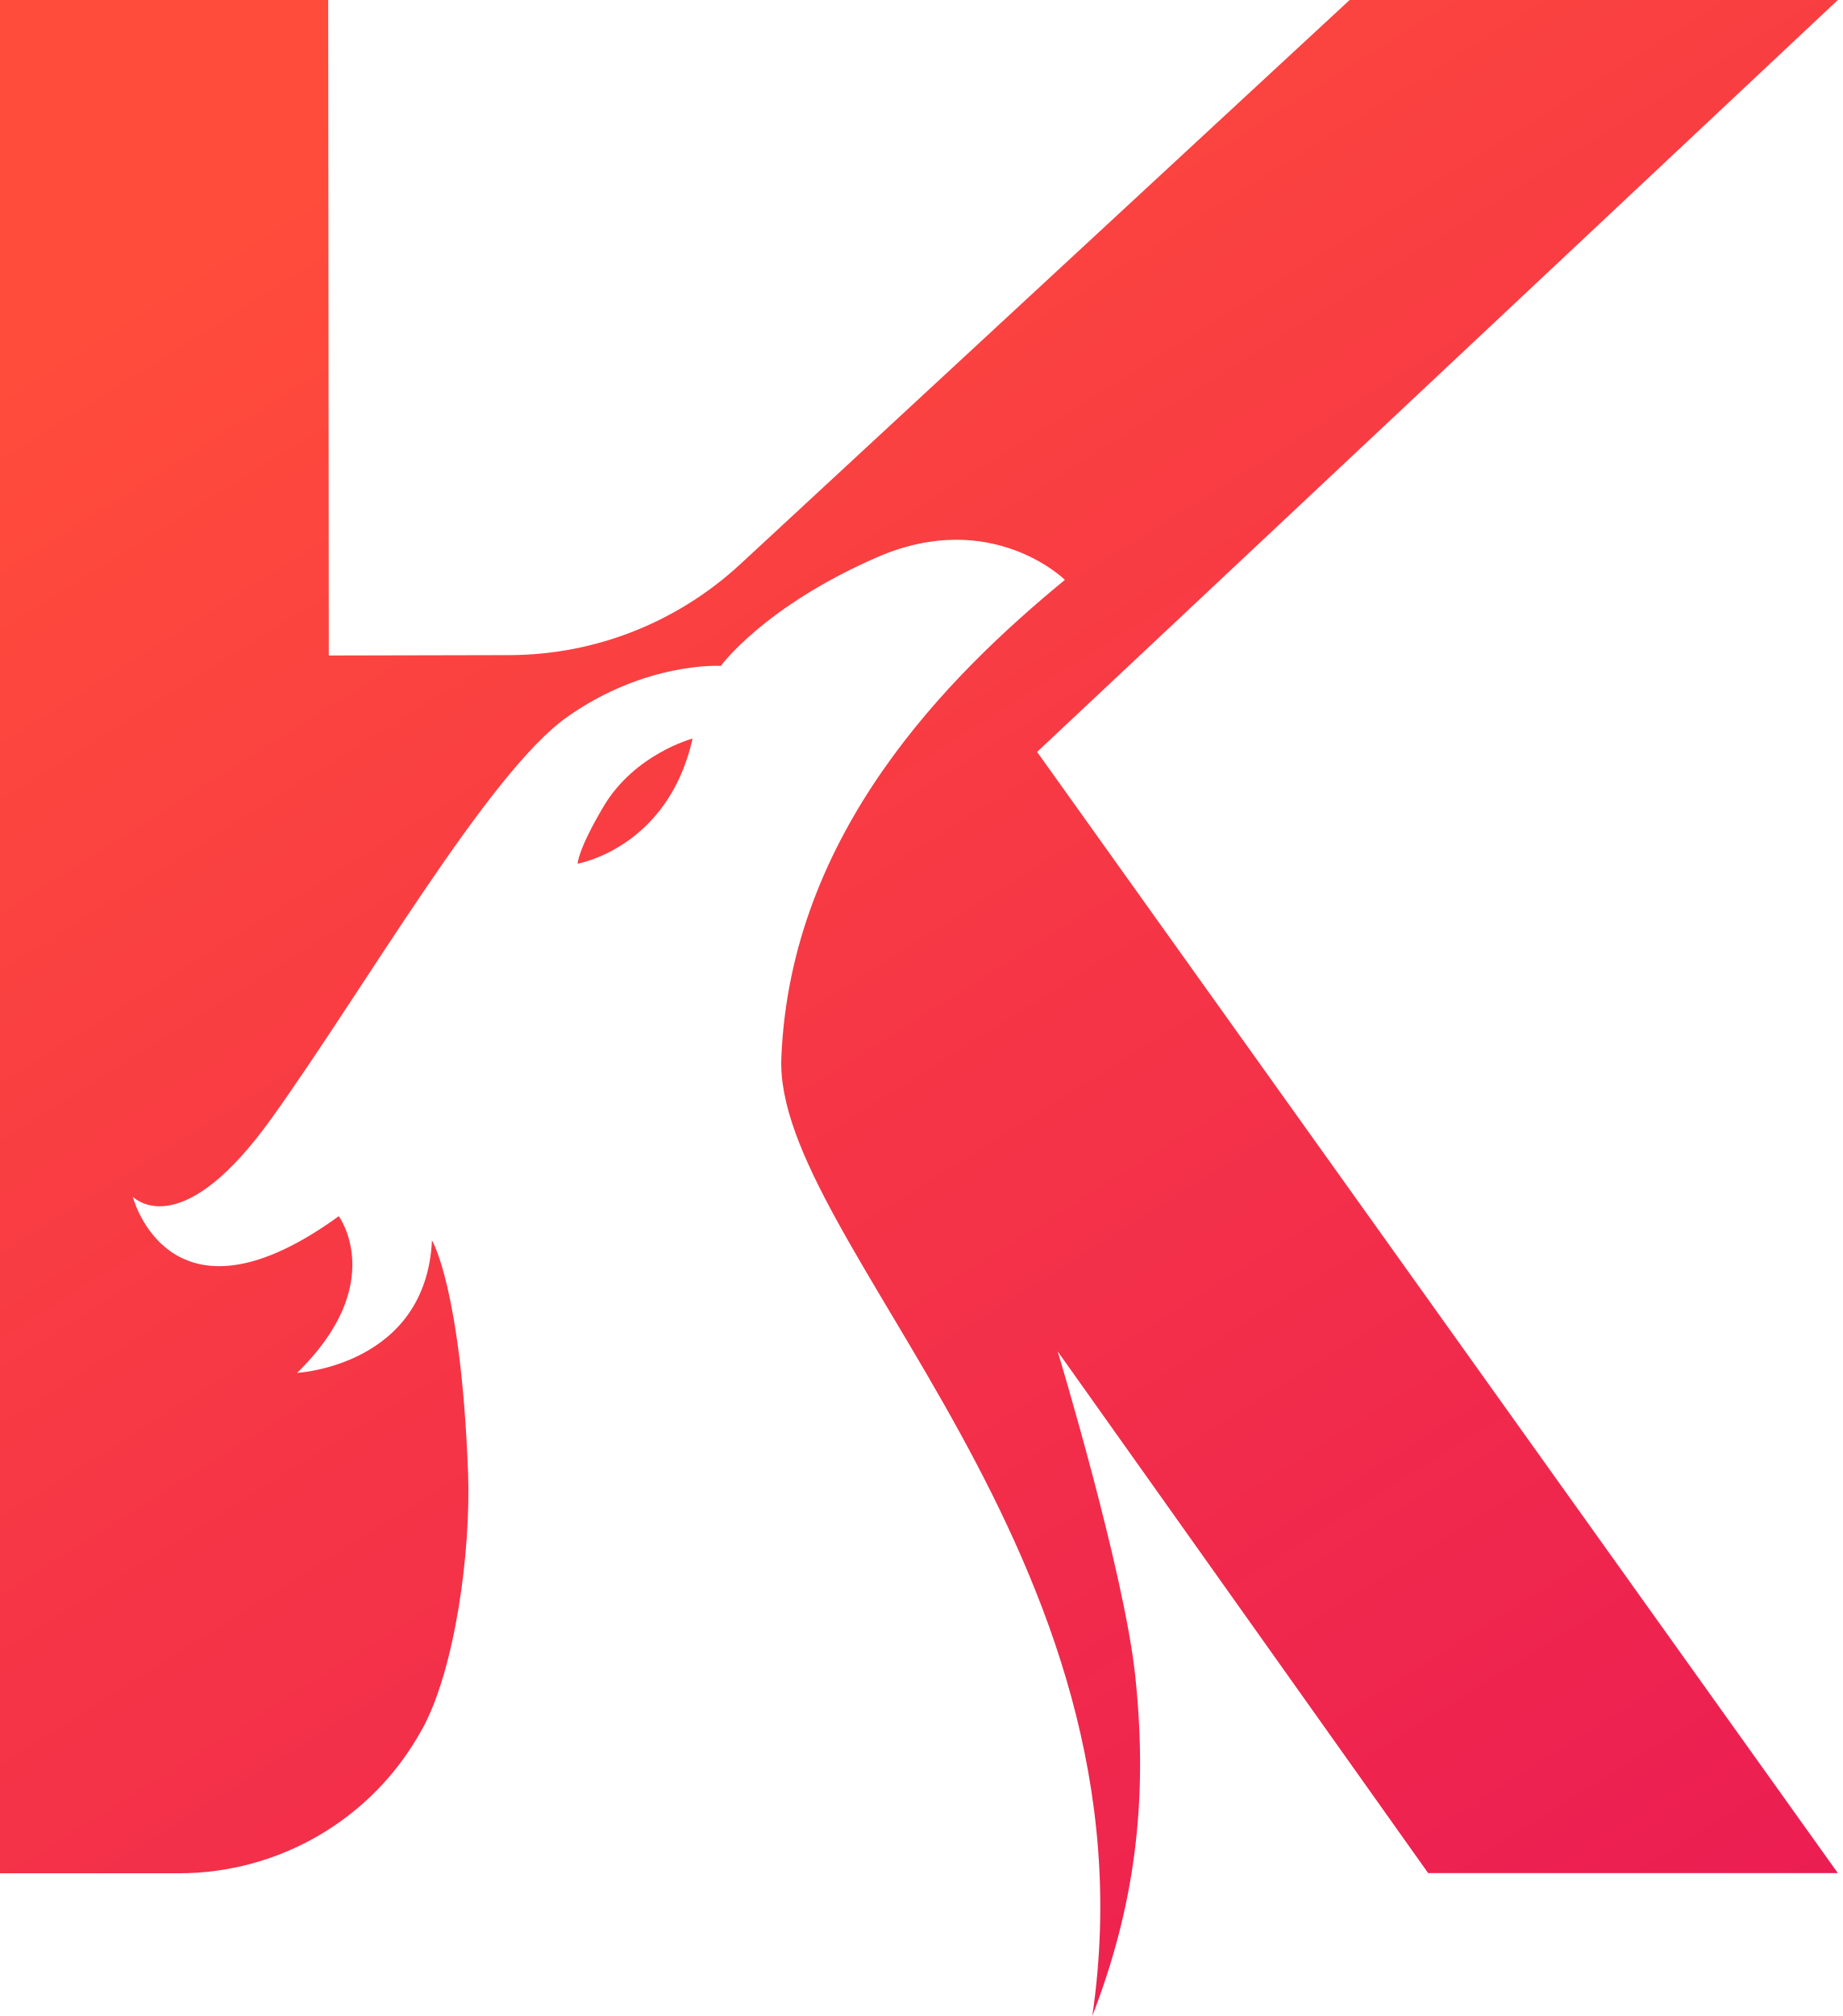
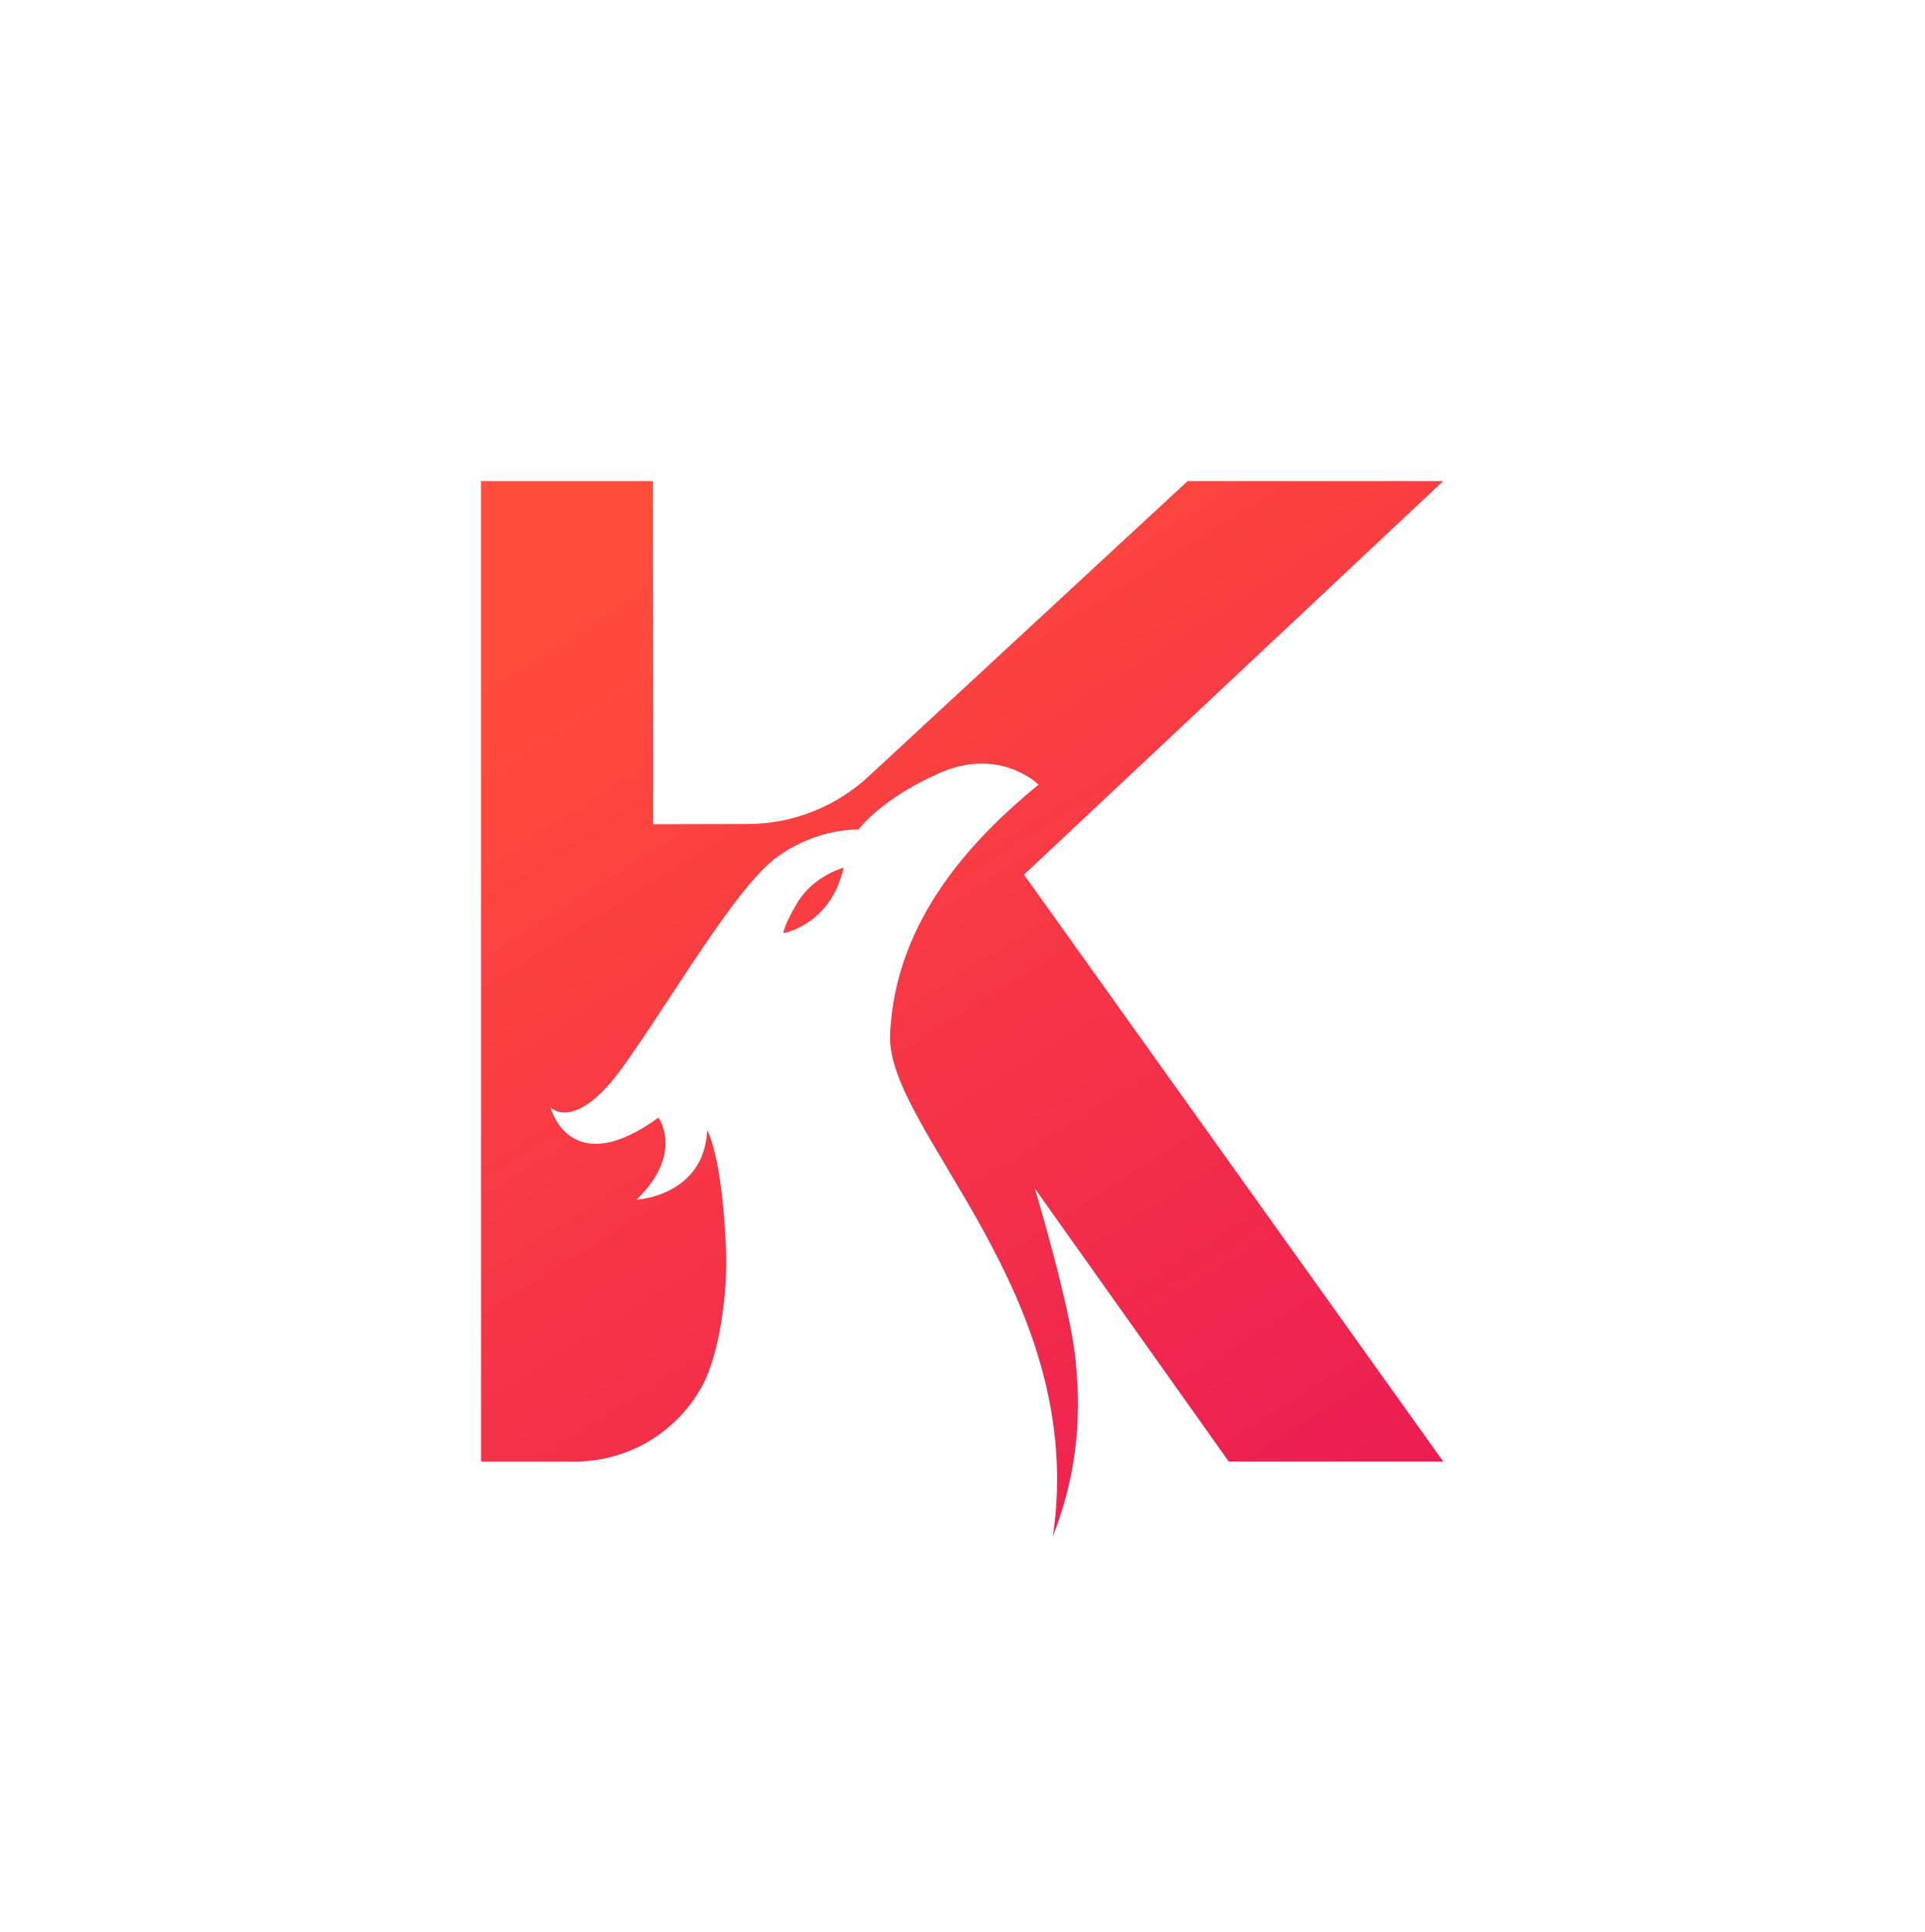
- <svg xmlns="http://www.w3.org/2000/svg" width="117" height="128" viewBox="0 0 117 128" fill="none">
-   <path d="M85.711 0L47.034 35.802C43.03 39.515 37.818 41.568 32.409 41.594L20.881 41.619L20.843 0H0V118.939H11.367C17.722 118.939 23.654 115.504 26.763 109.865C26.788 109.827 26.8 109.789 26.825 109.764C28.89 105.986 29.922 98.522 29.723 93.427C29.275 81.781 27.434 78.752 27.434 78.752C27.049 86.736 18.866 87.166 18.866 87.166C24.686 81.502 21.515 77.218 21.515 77.218C11.205 84.696 8.631 76.711 8.432 75.989C8.755 76.268 11.69 78.765 17.262 70.983C23.156 62.758 31.016 49.045 36.016 45.523C41.027 41.987 45.778 42.279 45.778 42.279C45.778 42.279 48.514 38.501 55.752 35.358C62.99 32.241 67.629 36.816 67.629 36.816C60.23 42.899 50.181 52.886 49.62 67.193C49.173 78.777 73.673 98.649 69.369 128C71.945 121.334 72.976 114.656 72.094 106.392C71.384 99.726 67.168 85.798 67.168 85.798L90.698 118.926H116.715L65.862 47.74L116.715 0H85.711Z" fill="url(#paint0_linear_221_653)" />
-   <path d="M38.324 51.213C36.683 53.988 36.683 54.837 36.683 54.837C36.683 54.837 42.429 53.849 43.983 46.892C43.995 46.892 40.314 47.854 38.324 51.213Z" fill="url(#paint1_linear_221_653)" />
+ <svg xmlns="http://www.w3.org/2000/svg" width="252" height="253" viewBox="0 0 252 253" fill="none">
+   <path d="M155.53 63L113.776 101.65C109.453 105.659 103.827 107.875 97.987 107.903L85.542 107.93L85.501 63H63V191.401H75.271C82.132 191.401 88.536 187.693 91.892 181.605C91.919 181.564 91.932 181.523 91.959 181.496C94.188 177.418 95.302 169.36 95.087 163.86C94.604 151.287 92.617 148.017 92.617 148.017C92.201 156.636 83.367 157.101 83.367 157.101C89.65 150.986 86.226 146.361 86.226 146.361C75.097 154.434 72.317 145.814 72.103 145.034C72.452 145.335 75.62 148.031 81.635 139.63C87.999 130.751 96.484 115.947 101.881 112.144C107.291 108.327 112.42 108.642 112.42 108.642C112.42 108.642 115.374 104.564 123.187 101.171C131.001 97.806 136.009 102.745 136.009 102.745C128.021 109.312 117.173 120.093 116.568 135.539C116.085 148.044 142.534 169.497 137.888 201.183C140.668 193.987 141.782 186.777 140.829 177.856C140.063 170.66 135.512 155.624 135.512 155.624L160.913 191.387H189L134.102 114.538L189 63H155.53Z" fill="url(#paint0_linear)" />
+   <path d="M104.373 118.287C102.601 121.283 102.601 122.2 102.601 122.2C102.601 122.2 108.804 121.133 110.482 113.622C110.495 113.622 106.521 114.661 104.373 118.287Z" fill="url(#paint1_linear)" />
  <defs>
-     <linearGradient id="paint0_linear_221_653" x1="175.072" y1="144.324" x2="71.312" y2="-20.959" gradientUnits="userSpaceOnUse">
+     <linearGradient id="paint0_linear" x1="252" y1="218.806" x2="139.985" y2="40.373" gradientUnits="userSpaceOnUse">
      <stop stop-color="#E40C5B" />
      <stop offset="1" stop-color="#FF4C3B" />
    </linearGradient>
-     <linearGradient id="paint1_linear_221_653" x1="175.072" y1="144.324" x2="71.312" y2="-20.959" gradientUnits="userSpaceOnUse">
+     <linearGradient id="paint1_linear" x1="252" y1="218.806" x2="139.985" y2="40.373" gradientUnits="userSpaceOnUse">
      <stop stop-color="#E40C5B" />
      <stop offset="1" stop-color="#FF4C3B" />
    </linearGradient>
  </defs>
</svg>
